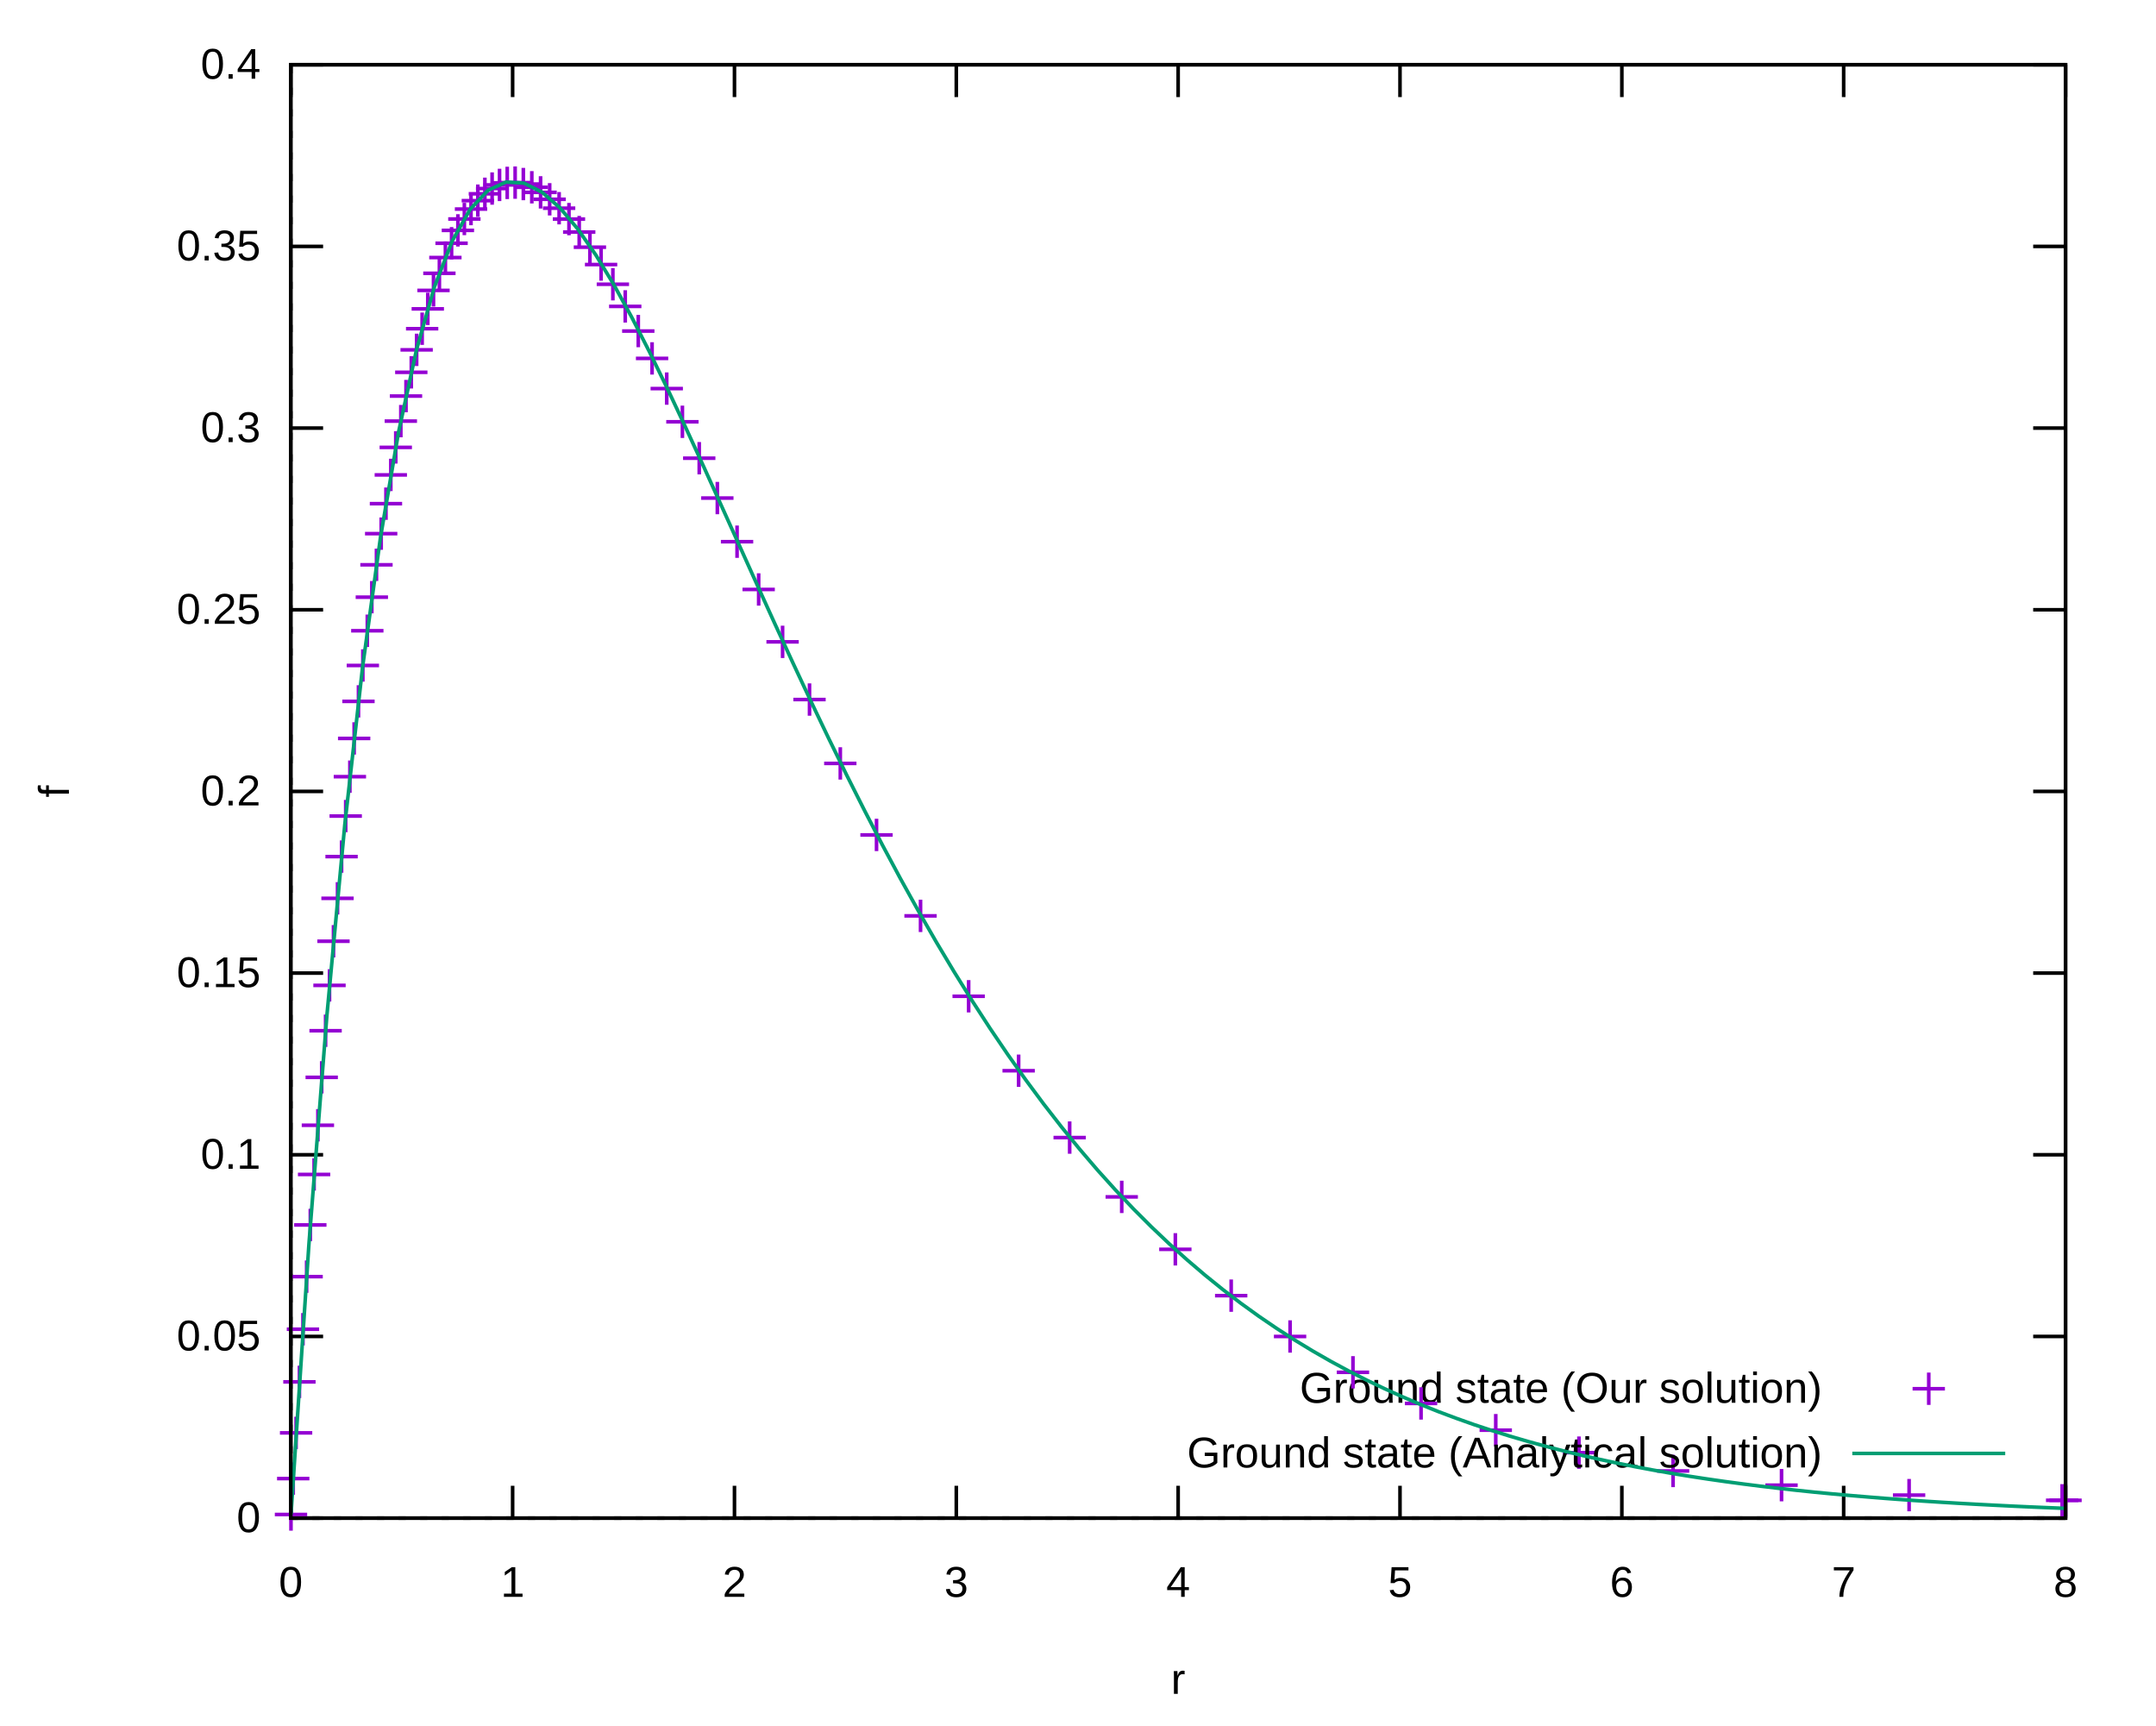
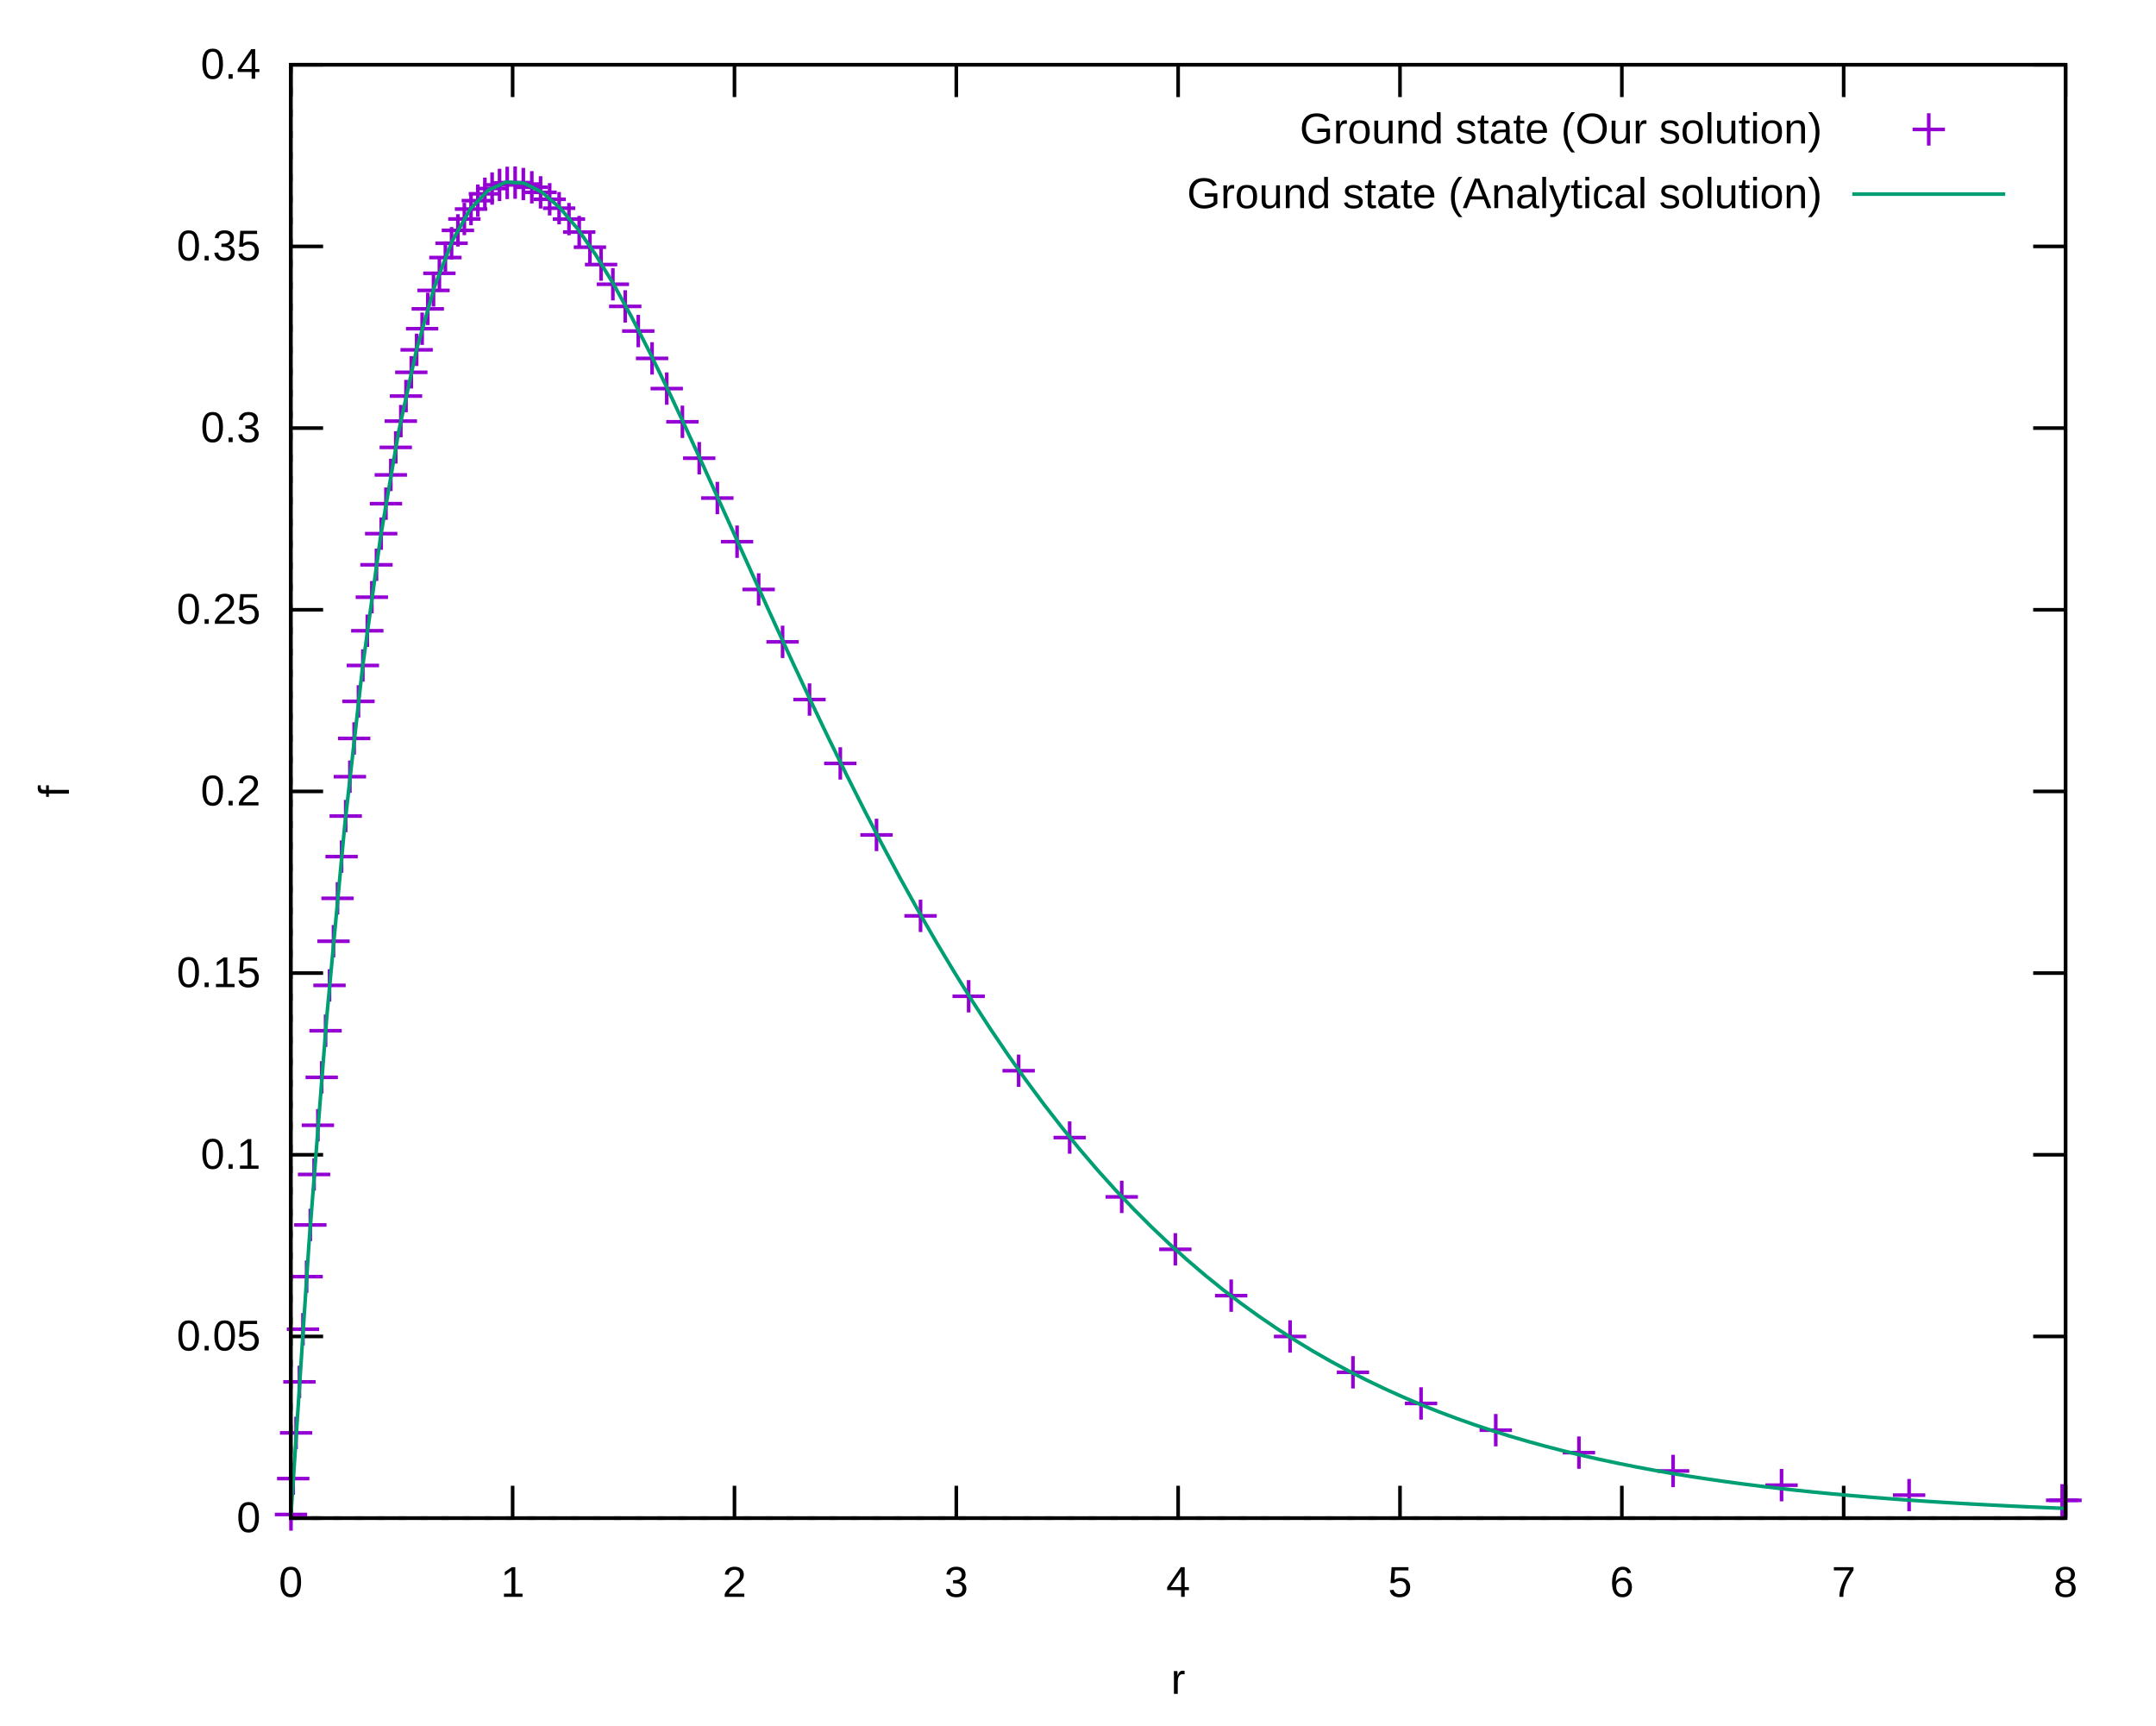
<svg xmlns="http://www.w3.org/2000/svg" xmlns:xlink="http://www.w3.org/1999/xlink" width="600" height="480" viewBox="0 0 600 480">
  <g id="gnuplot_canvas">
    <rect x="0" y="0" width="600" height="480" fill="none" />
    <defs>
      <circle id="gpDot" r="0.5" stroke-width="0.5" stroke="currentColor" />
      <path id="gpPt0" stroke-width="0.222" stroke="currentColor" d="M-1,0 h2 M0,-1 v2" />
      <path id="gpPt1" stroke-width="0.222" stroke="currentColor" d="M-1,-1 L1,1 M1,-1 L-1,1" />
      <path id="gpPt2" stroke-width="0.222" stroke="currentColor" d="M-1,0 L1,0 M0,-1 L0,1 M-1,-1 L1,1 M-1,1 L1,-1" />
      <rect id="gpPt3" stroke-width="0.222" stroke="currentColor" x="-1" y="-1" width="2" height="2" />
      <rect id="gpPt4" stroke-width="0.222" stroke="currentColor" fill="currentColor" x="-1" y="-1" width="2" height="2" />
      <circle id="gpPt5" stroke-width="0.222" stroke="currentColor" cx="0" cy="0" r="1" />
      <use xlink:href="#gpPt5" id="gpPt6" fill="currentColor" stroke="none" />
      <path id="gpPt7" stroke-width="0.222" stroke="currentColor" d="M0,-1.33 L-1.33,0.67 L1.33,0.67 z" />
      <use xlink:href="#gpPt7" id="gpPt8" fill="currentColor" stroke="none" />
      <use xlink:href="#gpPt7" id="gpPt9" stroke="currentColor" transform="rotate(180)" />
      <use xlink:href="#gpPt9" id="gpPt10" fill="currentColor" stroke="none" />
      <use xlink:href="#gpPt3" id="gpPt11" stroke="currentColor" transform="rotate(45)" />
      <use xlink:href="#gpPt11" id="gpPt12" fill="currentColor" stroke="none" />
      <path id="gpPt13" stroke-width="0.222" stroke="currentColor" d="M0,1.330 L1.265,0.411 L0.782,-1.067 L-0.782,-1.076 L-1.265,0.411 z" />
      <use xlink:href="#gpPt13" id="gpPt14" fill="currentColor" stroke="none" />
      <filter id="textbox" filterUnits="objectBoundingBox" x="0" y="0" height="1" width="1">
        <feFlood flood-color="white" flood-opacity="1" result="bgnd" />
        <feComposite in="SourceGraphic" in2="bgnd" operator="atop" />
      </filter>
      <filter id="greybox" filterUnits="objectBoundingBox" x="0" y="0" height="1" width="1">
        <feFlood flood-color="lightgrey" flood-opacity="1" result="grey" />
        <feComposite in="SourceGraphic" in2="grey" operator="atop" />
      </filter>
    </defs>
    <g fill="none" color="white" stroke="currentColor" stroke-width="1.00" stroke-linecap="butt" stroke-linejoin="miter">
</g>
    <g fill="none" color="black" stroke="currentColor" stroke-width="1.00" stroke-linecap="butt" stroke-linejoin="miter">
      <path stroke="black" d="M80.92,422.40 L89.92,422.40 M574.82,422.40 L565.82,422.40  " />
      <g transform="translate(72.53,426.30)" stroke="none" fill="black" font-family="Arial" font-size="12.00" text-anchor="end">
        <text>
          <tspan font-family="Arial"> 0</tspan>
        </text>
      </g>
    </g>
    <g fill="none" color="black" stroke="currentColor" stroke-width="1.00" stroke-linecap="butt" stroke-linejoin="miter">
      <path stroke="black" d="M80.92,371.85 L89.92,371.85 M574.82,371.85 L565.82,371.85  " />
      <g transform="translate(72.53,375.75)" stroke="none" fill="black" font-family="Arial" font-size="12.00" text-anchor="end">
        <text>
          <tspan font-family="Arial"> 0.05</tspan>
        </text>
      </g>
    </g>
    <g fill="none" color="black" stroke="currentColor" stroke-width="1.00" stroke-linecap="butt" stroke-linejoin="miter">
      <path stroke="black" d="M80.92,321.30 L89.92,321.30 M574.82,321.30 L565.82,321.30  " />
      <g transform="translate(72.53,325.20)" stroke="none" fill="black" font-family="Arial" font-size="12.00" text-anchor="end">
        <text>
          <tspan font-family="Arial"> 0.1</tspan>
        </text>
      </g>
    </g>
    <g fill="none" color="black" stroke="currentColor" stroke-width="1.00" stroke-linecap="butt" stroke-linejoin="miter">
      <path stroke="black" d="M80.92,270.75 L89.92,270.75 M574.82,270.75 L565.82,270.75  " />
      <g transform="translate(72.53,274.65)" stroke="none" fill="black" font-family="Arial" font-size="12.00" text-anchor="end">
        <text>
          <tspan font-family="Arial"> 0.15</tspan>
        </text>
      </g>
    </g>
    <g fill="none" color="black" stroke="currentColor" stroke-width="1.00" stroke-linecap="butt" stroke-linejoin="miter">
      <path stroke="black" d="M80.92,220.20 L89.92,220.20 M574.82,220.20 L565.82,220.20  " />
      <g transform="translate(72.53,224.10)" stroke="none" fill="black" font-family="Arial" font-size="12.00" text-anchor="end">
        <text>
          <tspan font-family="Arial"> 0.2</tspan>
        </text>
      </g>
    </g>
    <g fill="none" color="black" stroke="currentColor" stroke-width="1.00" stroke-linecap="butt" stroke-linejoin="miter">
      <path stroke="black" d="M80.92,169.66 L89.92,169.66 M574.82,169.66 L565.82,169.66  " />
      <g transform="translate(72.53,173.56)" stroke="none" fill="black" font-family="Arial" font-size="12.00" text-anchor="end">
        <text>
          <tspan font-family="Arial"> 0.25</tspan>
        </text>
      </g>
    </g>
    <g fill="none" color="black" stroke="currentColor" stroke-width="1.00" stroke-linecap="butt" stroke-linejoin="miter">
      <path stroke="black" d="M80.92,119.11 L89.92,119.11 M574.82,119.11 L565.82,119.11  " />
      <g transform="translate(72.53,123.01)" stroke="none" fill="black" font-family="Arial" font-size="12.00" text-anchor="end">
        <text>
          <tspan font-family="Arial"> 0.3</tspan>
        </text>
      </g>
    </g>
    <g fill="none" color="black" stroke="currentColor" stroke-width="1.00" stroke-linecap="butt" stroke-linejoin="miter">
      <path stroke="black" d="M80.92,68.56 L89.92,68.56 M574.82,68.56 L565.82,68.56  " />
      <g transform="translate(72.53,72.46)" stroke="none" fill="black" font-family="Arial" font-size="12.00" text-anchor="end">
        <text>
          <tspan font-family="Arial"> 0.35</tspan>
        </text>
      </g>
    </g>
    <g fill="none" color="black" stroke="currentColor" stroke-width="1.00" stroke-linecap="butt" stroke-linejoin="miter">
      <path stroke="black" d="M80.92,18.01 L89.92,18.01 M574.82,18.01 L565.82,18.01  " />
      <g transform="translate(72.53,21.91)" stroke="none" fill="black" font-family="Arial" font-size="12.00" text-anchor="end">
        <text>
          <tspan font-family="Arial"> 0.4</tspan>
        </text>
      </g>
    </g>
    <g fill="none" color="black" stroke="currentColor" stroke-width="1.00" stroke-linecap="butt" stroke-linejoin="miter">
      <path stroke="black" d="M80.92,422.40 L80.92,413.40 M80.92,18.01 L80.92,27.01  " />
      <g transform="translate(80.92,444.30)" stroke="none" fill="black" font-family="Arial" font-size="12.00" text-anchor="middle">
        <text>
          <tspan font-family="Arial"> 0</tspan>
        </text>
      </g>
    </g>
    <g fill="none" color="black" stroke="currentColor" stroke-width="1.00" stroke-linecap="butt" stroke-linejoin="miter">
      <path stroke="black" d="M142.66,422.40 L142.66,413.40 M142.66,18.01 L142.66,27.01  " />
      <g transform="translate(142.66,444.30)" stroke="none" fill="black" font-family="Arial" font-size="12.00" text-anchor="middle">
        <text>
          <tspan font-family="Arial"> 1</tspan>
        </text>
      </g>
    </g>
    <g fill="none" color="black" stroke="currentColor" stroke-width="1.00" stroke-linecap="butt" stroke-linejoin="miter">
      <path stroke="black" d="M204.40,422.40 L204.40,413.40 M204.40,18.01 L204.40,27.01  " />
      <g transform="translate(204.40,444.30)" stroke="none" fill="black" font-family="Arial" font-size="12.00" text-anchor="middle">
        <text>
          <tspan font-family="Arial"> 2</tspan>
        </text>
      </g>
    </g>
    <g fill="none" color="black" stroke="currentColor" stroke-width="1.00" stroke-linecap="butt" stroke-linejoin="miter">
      <path stroke="black" d="M266.13,422.40 L266.13,413.40 M266.13,18.01 L266.13,27.01  " />
      <g transform="translate(266.13,444.30)" stroke="none" fill="black" font-family="Arial" font-size="12.00" text-anchor="middle">
        <text>
          <tspan font-family="Arial"> 3</tspan>
        </text>
      </g>
    </g>
    <g fill="none" color="black" stroke="currentColor" stroke-width="1.00" stroke-linecap="butt" stroke-linejoin="miter">
      <path stroke="black" d="M327.87,422.40 L327.87,413.40 M327.87,18.01 L327.87,27.01  " />
      <g transform="translate(327.87,444.30)" stroke="none" fill="black" font-family="Arial" font-size="12.00" text-anchor="middle">
        <text>
          <tspan font-family="Arial"> 4</tspan>
        </text>
      </g>
    </g>
    <g fill="none" color="black" stroke="currentColor" stroke-width="1.00" stroke-linecap="butt" stroke-linejoin="miter">
      <path stroke="black" d="M389.61,422.40 L389.61,413.40 M389.61,18.01 L389.61,27.01  " />
      <g transform="translate(389.61,444.30)" stroke="none" fill="black" font-family="Arial" font-size="12.00" text-anchor="middle">
        <text>
          <tspan font-family="Arial"> 5</tspan>
        </text>
      </g>
    </g>
    <g fill="none" color="black" stroke="currentColor" stroke-width="1.00" stroke-linecap="butt" stroke-linejoin="miter">
      <path stroke="black" d="M451.35,422.40 L451.35,413.40 M451.35,18.01 L451.35,27.01  " />
      <g transform="translate(451.35,444.30)" stroke="none" fill="black" font-family="Arial" font-size="12.00" text-anchor="middle">
        <text>
          <tspan font-family="Arial"> 6</tspan>
        </text>
      </g>
    </g>
    <g fill="none" color="black" stroke="currentColor" stroke-width="1.00" stroke-linecap="butt" stroke-linejoin="miter">
      <path stroke="black" d="M513.08,422.40 L513.08,413.40 M513.08,18.01 L513.08,27.01  " />
      <g transform="translate(513.08,444.30)" stroke="none" fill="black" font-family="Arial" font-size="12.00" text-anchor="middle">
        <text>
          <tspan font-family="Arial"> 7</tspan>
        </text>
      </g>
    </g>
    <g fill="none" color="black" stroke="currentColor" stroke-width="1.00" stroke-linecap="butt" stroke-linejoin="miter">
      <path stroke="black" d="M574.82,422.40 L574.82,413.40 M574.82,18.01 L574.82,27.01  " />
      <g transform="translate(574.82,444.30)" stroke="none" fill="black" font-family="Arial" font-size="12.00" text-anchor="middle">
        <text>
          <tspan font-family="Arial"> 8</tspan>
        </text>
      </g>
    </g>
    <g fill="none" color="black" stroke="currentColor" stroke-width="1.00" stroke-linecap="butt" stroke-linejoin="miter">
</g>
    <g fill="none" color="gray" stroke="currentColor" stroke-width="1.00" stroke-linecap="butt" stroke-linejoin="miter">
      <path stroke="black" stroke-dasharray="2,4" d="M80.92,422.40 L574.82,422.40  " />
    </g>
    <g fill="none" color="gray" stroke="currentColor" stroke-width="1.00" stroke-linecap="butt" stroke-linejoin="miter">
      <path stroke="black" stroke-dasharray="2,4" d="M80.92,422.40 L80.92,18.01  " />
    </g>
    <g fill="none" color="black" stroke="currentColor" stroke-width="1.00" stroke-linecap="butt" stroke-linejoin="miter">
      <path stroke="black" d="M80.92,18.01 L80.92,422.40 L574.82,422.40 L574.82,18.01 L80.92,18.01 Z  " />
    </g>
    <g fill="none" color="black" stroke="currentColor" stroke-width="1.00" stroke-linecap="butt" stroke-linejoin="miter">
      <g transform="translate(19.18,220.21) rotate(270)" stroke="none" fill="black" font-family="Arial" font-size="12.00" text-anchor="middle">
        <text>
          <tspan font-family="Arial">f</tspan>
        </text>
      </g>
    </g>
    <g fill="none" color="black" stroke="currentColor" stroke-width="1.00" stroke-linecap="butt" stroke-linejoin="miter">
      <g transform="translate(327.87,471.30)" stroke="none" fill="black" font-family="Arial" font-size="12.00" text-anchor="middle">
        <text>
          <tspan font-family="Arial">r</tspan>
        </text>
      </g>
    </g>
    <g fill="none" color="black" stroke="currentColor" stroke-width="1.00" stroke-linecap="butt" stroke-linejoin="miter">
</g>
    <g id="gnuplot_plot_1">
      <g fill="none" color="black" stroke="currentColor" stroke-width="1.00" stroke-linecap="butt" stroke-linejoin="miter">
-         <g transform="translate(507.09,390.30)" stroke="none" fill="black" font-family="Arial" font-size="12.00" text-anchor="end">
+         <g transform="translate(507.09,39.91)" stroke="none" fill="black" font-family="Arial" font-size="12.00" text-anchor="end">
          <text>
            <tspan font-family="Arial">Ground state (Our solution)</tspan>
          </text>
        </g>
      </g>
      <g fill="none" color="black" stroke="currentColor" stroke-width="1.00" stroke-linecap="butt" stroke-linejoin="miter">
        <use xlink:href="#gpPt0" transform="translate(80.98,421.39) scale(4.50)" color="rgb(148,   0, 211)" />
        <use xlink:href="#gpPt0" transform="translate(81.60,411.40) scale(4.50)" color="rgb(148,   0, 211)" />
        <use xlink:href="#gpPt0" transform="translate(82.40,398.68) scale(4.50)" color="rgb(148,   0, 211)" />
        <use xlink:href="#gpPt0" transform="translate(83.33,384.49) scale(4.50)" color="rgb(148,   0, 211)" />
        <use xlink:href="#gpPt0" transform="translate(84.31,369.84) scale(4.50)" color="rgb(148,   0, 211)" />
        <use xlink:href="#gpPt0" transform="translate(85.33,355.21) scale(4.50)" color="rgb(148,   0, 211)" />
        <use xlink:href="#gpPt0" transform="translate(86.36,340.83) scale(4.50)" color="rgb(148,   0, 211)" />
        <use xlink:href="#gpPt0" transform="translate(87.41,326.78) scale(4.50)" color="rgb(148,   0, 211)" />
        <use xlink:href="#gpPt0" transform="translate(88.47,313.09) scale(4.50)" color="rgb(148,   0, 211)" />
        <use xlink:href="#gpPt0" transform="translate(89.53,299.76) scale(4.50)" color="rgb(148,   0, 211)" />
        <use xlink:href="#gpPt0" transform="translate(90.61,286.79) scale(4.50)" color="rgb(148,   0, 211)" />
        <use xlink:href="#gpPt0" transform="translate(91.70,274.17) scale(4.50)" color="rgb(148,   0, 211)" />
        <use xlink:href="#gpPt0" transform="translate(92.81,261.89) scale(4.50)" color="rgb(148,   0, 211)" />
        <use xlink:href="#gpPt0" transform="translate(93.93,249.95) scale(4.50)" color="rgb(148,   0, 211)" />
        <use xlink:href="#gpPt0" transform="translate(95.06,238.34) scale(4.50)" color="rgb(148,   0, 211)" />
        <use xlink:href="#gpPt0" transform="translate(96.21,227.06) scale(4.50)" color="rgb(148,   0, 211)" />
        <use xlink:href="#gpPt0" transform="translate(97.37,216.10) scale(4.50)" color="rgb(148,   0, 211)" />
        <use xlink:href="#gpPt0" transform="translate(98.56,205.46) scale(4.50)" color="rgb(148,   0, 211)" />
        <use xlink:href="#gpPt0" transform="translate(99.76,195.15) scale(4.50)" color="rgb(148,   0, 211)" />
        <use xlink:href="#gpPt0" transform="translate(100.98,185.16) scale(4.50)" color="rgb(148,   0, 211)" />
        <use xlink:href="#gpPt0" transform="translate(102.22,175.50) scale(4.50)" color="rgb(148,   0, 211)" />
        <use xlink:href="#gpPt0" transform="translate(103.48,166.16) scale(4.50)" color="rgb(148,   0, 211)" />
        <use xlink:href="#gpPt0" transform="translate(104.77,157.15) scale(4.50)" color="rgb(148,   0, 211)" />
        <use xlink:href="#gpPt0" transform="translate(106.08,148.48) scale(4.50)" color="rgb(148,   0, 211)" />
        <use xlink:href="#gpPt0" transform="translate(107.41,140.14) scale(4.50)" color="rgb(148,   0, 211)" />
        <use xlink:href="#gpPt0" transform="translate(108.76,132.14) scale(4.50)" color="rgb(148,   0, 211)" />
        <use xlink:href="#gpPt0" transform="translate(110.14,124.48) scale(4.50)" color="rgb(148,   0, 211)" />
        <use xlink:href="#gpPt0" transform="translate(111.55,117.17) scale(4.50)" color="rgb(148,   0, 211)" />
        <use xlink:href="#gpPt0" transform="translate(112.99,110.20) scale(4.50)" color="rgb(148,   0, 211)" />
        <use xlink:href="#gpPt0" transform="translate(114.46,103.59) scale(4.50)" color="rgb(148,   0, 211)" />
        <use xlink:href="#gpPt0" transform="translate(115.95,97.34) scale(4.50)" color="rgb(148,   0, 211)" />
        <use xlink:href="#gpPt0" transform="translate(117.48,91.46) scale(4.50)" color="rgb(148,   0, 211)" />
        <use xlink:href="#gpPt0" transform="translate(119.05,85.94) scale(4.50)" color="rgb(148,   0, 211)" />
        <use xlink:href="#gpPt0" transform="translate(120.64,80.80) scale(4.50)" color="rgb(148,   0, 211)" />
        <use xlink:href="#gpPt0" transform="translate(122.28,76.04) scale(4.50)" color="rgb(148,   0, 211)" />
        <use xlink:href="#gpPt0" transform="translate(123.95,71.66) scale(4.50)" color="rgb(148,   0, 211)" />
        <use xlink:href="#gpPt0" transform="translate(125.67,67.68) scale(4.50)" color="rgb(148,   0, 211)" />
        <use xlink:href="#gpPt0" transform="translate(127.43,64.10) scale(4.50)" color="rgb(148,   0, 211)" />
        <use xlink:href="#gpPt0" transform="translate(129.23,60.93) scale(4.50)" color="rgb(148,   0, 211)" />
        <use xlink:href="#gpPt0" transform="translate(131.08,58.17) scale(4.50)" color="rgb(148,   0, 211)" />
        <use xlink:href="#gpPt0" transform="translate(132.98,55.83) scale(4.50)" color="rgb(148,   0, 211)" />
        <use xlink:href="#gpPt0" transform="translate(134.94,53.92) scale(4.50)" color="rgb(148,   0, 211)" />
        <use xlink:href="#gpPt0" transform="translate(136.95,52.46) scale(4.50)" color="rgb(148,   0, 211)" />
        <use xlink:href="#gpPt0" transform="translate(139.02,51.45) scale(4.50)" color="rgb(148,   0, 211)" />
        <use xlink:href="#gpPt0" transform="translate(141.16,50.89) scale(4.50)" color="rgb(148,   0, 211)" />
        <use xlink:href="#gpPt0" transform="translate(143.36,50.81) scale(4.50)" color="rgb(148,   0, 211)" />
        <use xlink:href="#gpPt0" transform="translate(145.64,51.21) scale(4.50)" color="rgb(148,   0, 211)" />
        <use xlink:href="#gpPt0" transform="translate(148.00,52.11) scale(4.50)" color="rgb(148,   0, 211)" />
        <use xlink:href="#gpPt0" transform="translate(150.44,53.52) scale(4.50)" color="rgb(148,   0, 211)" />
        <use xlink:href="#gpPt0" transform="translate(152.97,55.45) scale(4.50)" color="rgb(148,   0, 211)" />
        <use xlink:href="#gpPt0" transform="translate(155.60,57.93) scale(4.50)" color="rgb(148,   0, 211)" />
        <use xlink:href="#gpPt0" transform="translate(158.34,60.96) scale(4.50)" color="rgb(148,   0, 211)" />
        <use xlink:href="#gpPt0" transform="translate(161.19,64.57) scale(4.50)" color="rgb(148,   0, 211)" />
        <use xlink:href="#gpPt0" transform="translate(164.17,68.78) scale(4.50)" color="rgb(148,   0, 211)" />
        <use xlink:href="#gpPt0" transform="translate(167.28,73.61) scale(4.50)" color="rgb(148,   0, 211)" />
        <use xlink:href="#gpPt0" transform="translate(170.56,79.09) scale(4.50)" color="rgb(148,   0, 211)" />
        <use xlink:href="#gpPt0" transform="translate(174.00,85.25) scale(4.50)" color="rgb(148,   0, 211)" />
        <use xlink:href="#gpPt0" transform="translate(177.63,92.11) scale(4.50)" color="rgb(148,   0, 211)" />
        <use xlink:href="#gpPt0" transform="translate(181.47,99.72) scale(4.50)" color="rgb(148,   0, 211)" />
        <use xlink:href="#gpPt0" transform="translate(185.55,108.12) scale(4.50)" color="rgb(148,   0, 211)" />
        <use xlink:href="#gpPt0" transform="translate(189.91,117.36) scale(4.50)" color="rgb(148,   0, 211)" />
        <use xlink:href="#gpPt0" transform="translate(194.59,127.49) scale(4.50)" color="rgb(148,   0, 211)" />
        <use xlink:href="#gpPt0" transform="translate(199.63,138.58) scale(4.50)" color="rgb(148,   0, 211)" />
        <use xlink:href="#gpPt0" transform="translate(205.12,150.72) scale(4.50)" color="rgb(148,   0, 211)" />
        <use xlink:href="#gpPt0" transform="translate(211.13,164.01) scale(4.50)" color="rgb(148,   0, 211)" />
        <use xlink:href="#gpPt0" transform="translate(217.79,178.59) scale(4.50)" color="rgb(148,   0, 211)" />
        <use xlink:href="#gpPt0" transform="translate(225.28,194.64) scale(4.50)" color="rgb(148,   0, 211)" />
        <use xlink:href="#gpPt0" transform="translate(233.85,212.41) scale(4.50)" color="rgb(148,   0, 211)" />
        <use xlink:href="#gpPt0" transform="translate(243.93,232.31) scale(4.50)" color="rgb(148,   0, 211)" />
        <use xlink:href="#gpPt0" transform="translate(256.18,254.83) scale(4.50)" color="rgb(148,   0, 211)" />
        <use xlink:href="#gpPt0" transform="translate(269.57,277.20) scale(4.50)" color="rgb(148,   0, 211)" />
        <use xlink:href="#gpPt0" transform="translate(283.48,297.92) scale(4.50)" color="rgb(148,   0, 211)" />
        <use xlink:href="#gpPt0" transform="translate(297.68,316.52) scale(4.50)" color="rgb(148,   0, 211)" />
        <use xlink:href="#gpPt0" transform="translate(312.17,333.02) scale(4.50)" color="rgb(148,   0, 211)" />
        <use xlink:href="#gpPt0" transform="translate(327.09,347.61) scale(4.50)" color="rgb(148,   0, 211)" />
        <use xlink:href="#gpPt0" transform="translate(342.63,360.50) scale(4.50)" color="rgb(148,   0, 211)" />
        <use xlink:href="#gpPt0" transform="translate(359.02,371.86) scale(4.50)" color="rgb(148,   0, 211)" />
        <use xlink:href="#gpPt0" transform="translate(376.52,381.83) scale(4.50)" color="rgb(148,   0, 211)" />
        <use xlink:href="#gpPt0" transform="translate(395.47,390.49) scale(4.50)" color="rgb(148,   0, 211)" />
        <use xlink:href="#gpPt0" transform="translate(416.26,397.93) scale(4.50)" color="rgb(148,   0, 211)" />
        <use xlink:href="#gpPt0" transform="translate(439.41,404.18) scale(4.50)" color="rgb(148,   0, 211)" />
        <use xlink:href="#gpPt0" transform="translate(465.61,409.28) scale(4.50)" color="rgb(148,   0, 211)" />
        <use xlink:href="#gpPt0" transform="translate(495.79,413.23) scale(4.50)" color="rgb(148,   0, 211)" />
        <use xlink:href="#gpPt0" transform="translate(531.29,416.00) scale(4.50)" color="rgb(148,   0, 211)" />
        <use xlink:href="#gpPt0" transform="translate(573.88,417.44) scale(4.50)" color="rgb(148,   0, 211)" />
        <use xlink:href="#gpPt0" transform="translate(574.82,417.45) scale(4.50)" color="rgb(148,   0, 211)" />
-         <use xlink:href="#gpPt0" transform="translate(536.76,386.40) scale(4.50)" color="rgb(148,   0, 211)" />
+         <use xlink:href="#gpPt0" transform="translate(536.76,36.01) scale(4.50)" color="rgb(148,   0, 211)" />
      </g>
    </g>
    <g id="gnuplot_plot_2">
      <g fill="none" color="black" stroke="currentColor" stroke-width="1.00" stroke-linecap="butt" stroke-linejoin="miter">
-         <g transform="translate(507.09,408.30)" stroke="none" fill="black" font-family="Arial" font-size="12.00" text-anchor="end">
+         <g transform="translate(507.09,57.91)" stroke="none" fill="black" font-family="Arial" font-size="12.00" text-anchor="end">
          <text>
            <tspan font-family="Arial">Ground state (Analytical solution)</tspan>
          </text>
        </g>
      </g>
      <g fill="none" color="black" stroke="currentColor" stroke-width="1.00" stroke-linecap="butt" stroke-linejoin="miter">
-         <path stroke="rgb(  0, 158, 115)" d="M515.48,404.40 L558.04,404.40 M80.98,421.39 L85.97,346.20 L90.96,282.69 L95.95,229.49 L100.93,185.40 L105.92,149.31   L110.91,120.26 L115.90,97.36 L120.89,79.83 L125.88,66.99 L130.86,58.20 L135.85,52.92 L140.84,50.65 L145.83,50.96   L150.82,53.46 L155.81,57.81 L160.79,63.71 L165.78,70.89 L170.77,79.11 L175.76,88.18 L180.75,97.91 L185.74,108.14   L190.72,118.74 L195.71,129.58 L200.70,140.58 L205.69,151.62 L210.68,162.66 L215.66,173.61 L220.65,184.42 L225.64,195.06   L230.63,205.48 L235.62,215.65 L240.61,225.55 L245.59,235.16 L250.58,244.46 L255.57,253.44 L260.56,262.11 L265.55,270.44   L270.54,278.45 L275.52,286.13 L280.51,293.49 L285.50,300.52 L290.49,307.24 L295.48,313.65 L300.47,319.76 L305.45,325.58   L310.44,331.11 L315.43,336.36 L320.42,341.35 L325.41,346.09 L330.40,350.57 L335.38,354.82 L340.37,358.85 L345.36,362.65   L350.35,366.25 L355.34,369.65 L360.32,372.86 L365.31,375.89 L370.30,378.75 L375.29,381.44 L380.28,383.98 L385.27,386.37   L390.25,388.62 L395.24,390.74 L400.23,392.74 L405.22,394.61 L410.21,396.38 L415.20,398.03 L420.18,399.59 L425.17,401.05   L430.16,402.42 L435.15,403.71 L440.14,404.92 L445.13,406.05 L450.11,407.11 L455.10,408.11 L460.09,409.04 L465.08,409.92   L470.07,410.74 L475.05,411.50 L480.04,412.22 L485.03,412.89 L490.02,413.52 L495.01,414.11 L500.00,414.66 L504.98,415.18   L509.97,415.66 L514.96,416.11 L519.95,416.53 L524.94,416.93 L529.93,417.30 L534.91,417.64 L539.90,417.96 L544.89,418.26   L549.88,418.54 L554.87,418.80 L559.86,419.05 L564.84,419.28 L569.83,419.49 L574.82,419.69  " />
+         <path stroke="rgb(  0, 158, 115)" d="M515.48,54.01 L558.04,54.01 M80.98,421.39 L85.97,346.20 L90.96,282.69 L95.95,229.49 L100.93,185.40 L105.92,149.31   L110.91,120.26 L115.90,97.36 L120.89,79.83 L125.88,66.99 L130.86,58.20 L135.85,52.92 L140.84,50.65 L145.83,50.96   L150.82,53.46 L155.81,57.81 L160.79,63.71 L165.78,70.89 L170.77,79.11 L175.76,88.18 L180.75,97.91 L185.74,108.14   L190.72,118.74 L195.71,129.58 L200.70,140.58 L205.69,151.62 L210.68,162.66 L215.66,173.61 L220.65,184.42 L225.64,195.06   L230.63,205.48 L235.62,215.65 L240.61,225.55 L245.59,235.16 L250.58,244.46 L255.57,253.44 L260.56,262.11 L265.55,270.44   L270.54,278.45 L275.52,286.13 L280.51,293.49 L285.50,300.52 L290.49,307.24 L295.48,313.65 L300.47,319.76 L305.45,325.58   L310.44,331.11 L315.43,336.36 L320.42,341.35 L325.41,346.09 L330.40,350.57 L335.38,354.82 L340.37,358.85 L345.36,362.65   L350.35,366.25 L355.34,369.65 L360.32,372.86 L365.31,375.89 L370.30,378.75 L375.29,381.44 L380.28,383.98 L385.27,386.37   L390.25,388.62 L395.24,390.74 L400.23,392.74 L405.22,394.61 L410.21,396.38 L415.20,398.03 L420.18,399.59 L425.17,401.05   L430.16,402.42 L435.15,403.71 L440.14,404.92 L445.13,406.05 L450.11,407.11 L455.10,408.11 L460.09,409.04 L465.08,409.92   L470.07,410.74 L475.05,411.50 L480.04,412.22 L485.03,412.89 L490.02,413.52 L495.01,414.11 L500.00,414.66 L504.98,415.18   L509.97,415.66 L514.96,416.11 L519.95,416.53 L524.94,416.93 L529.93,417.30 L534.91,417.64 L539.90,417.96 L544.89,418.26   L549.88,418.54 L554.87,418.80 L559.86,419.05 L564.84,419.28 L569.83,419.49 L574.82,419.69  " />
      </g>
    </g>
    <g fill="none" color="white" stroke="rgb(  0, 158, 115)" stroke-width="2.00" stroke-linecap="butt" stroke-linejoin="miter">
</g>
    <g fill="none" color="black" stroke="currentColor" stroke-width="2.00" stroke-linecap="butt" stroke-linejoin="miter">
</g>
    <g fill="none" color="black" stroke="black" stroke-width="1.00" stroke-linecap="butt" stroke-linejoin="miter">
</g>
    <g fill="none" color="black" stroke="currentColor" stroke-width="1.00" stroke-linecap="butt" stroke-linejoin="miter">
      <path stroke="black" d="M80.92,18.01 L80.92,422.40 L574.82,422.40 L574.82,18.01 L80.92,18.01 Z  " />
    </g>
    <g fill="none" color="black" stroke="currentColor" stroke-width="1.00" stroke-linecap="butt" stroke-linejoin="miter">
</g>
  </g>
</svg>
